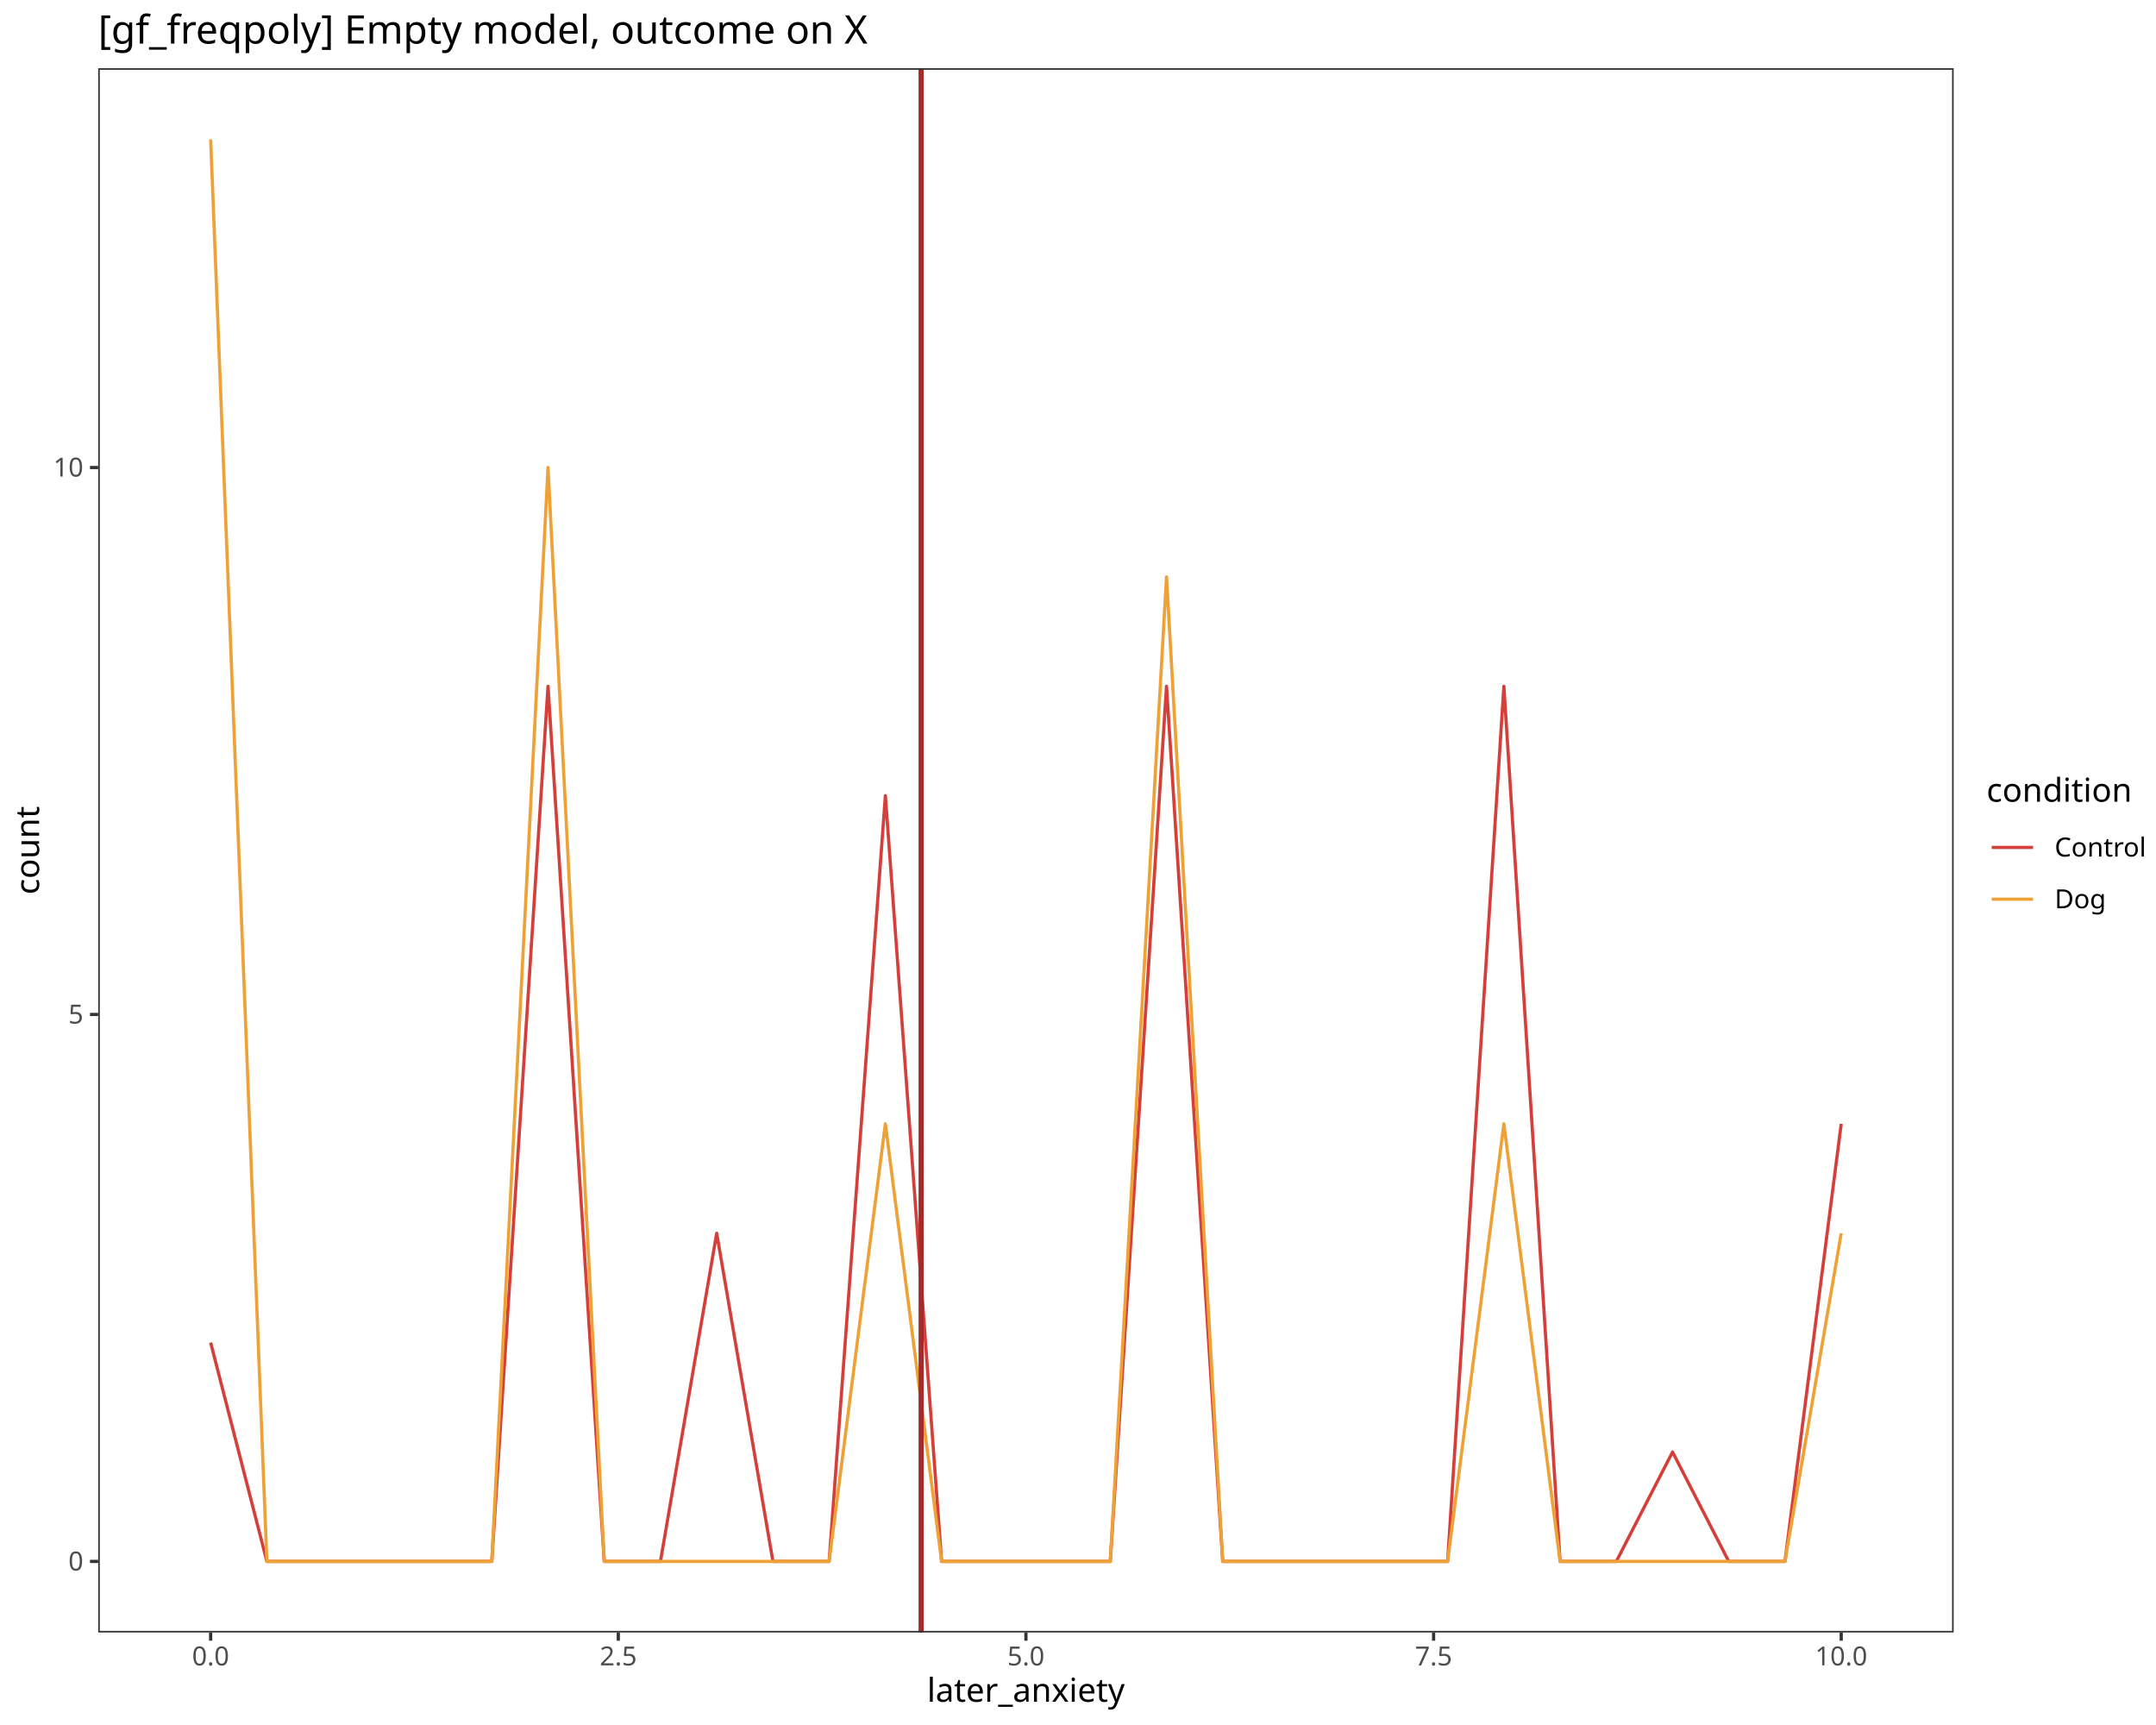
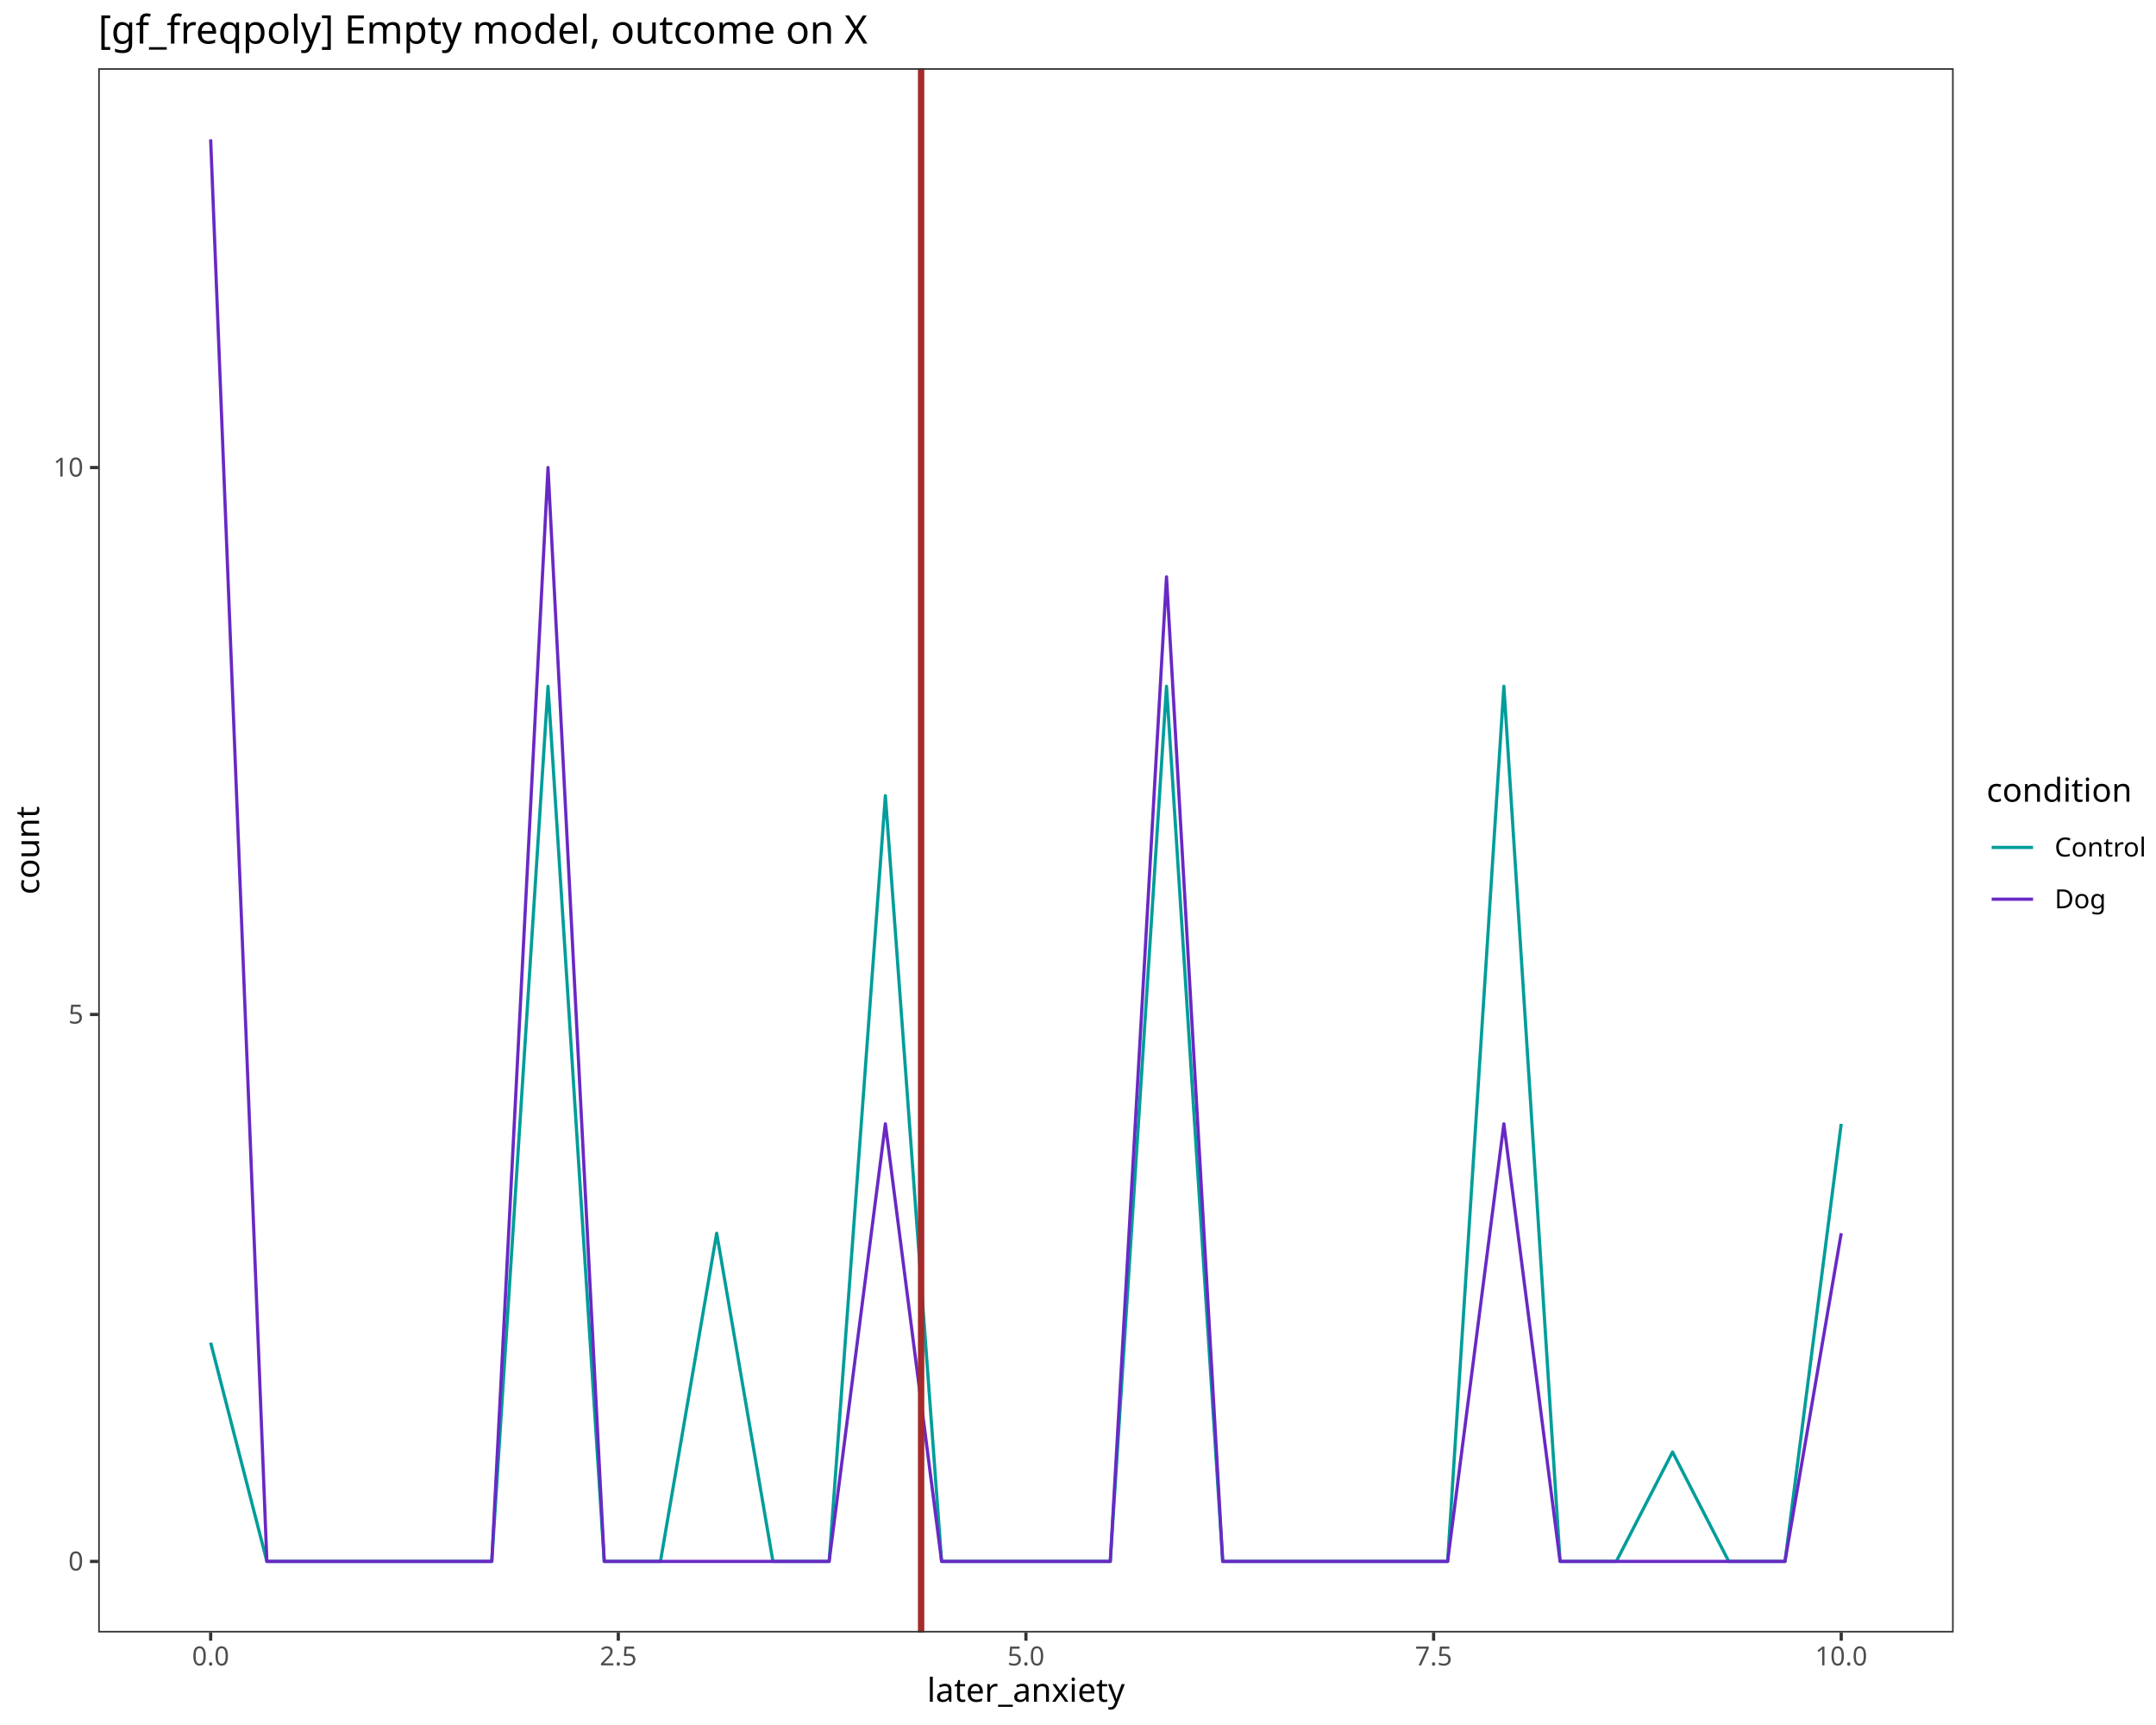
<svg xmlns="http://www.w3.org/2000/svg" class="svglite" data-engine-version="2.0" width="720.00pt" height="576.00pt" viewBox="0 0 720.00 576.00">
  <defs>
    <style type="text/css">
    .svglite line, .svglite polyline, .svglite polygon, .svglite path, .svglite rect, .svglite circle {
      fill: none;
      stroke: #000000;
      stroke-linecap: round;
      stroke-linejoin: round;
      stroke-miterlimit: 10.00;
    }
  </style>
  </defs>
  <rect width="100%" height="100%" style="stroke: none; fill: #FFFFFF;" />
  <defs>
    <clipPath id="cpMC4wMHw3MjAuMDB8MC4wMHw1NzYuMDA=">
      <rect x="0.00" y="0.00" width="720.00" height="576.00" />
    </clipPath>
  </defs>
  <g clip-path="url(#cpMC4wMHw3MjAuMDB8MC4wMHw1NzYuMDA=)">
    <rect x="0.00" y="0.00" width="720.00" height="576.00" style="stroke-width: 1.07; stroke: #FFFFFF; fill: #FFFFFF;" />
  </g>
  <defs>
    <clipPath id="cpMzIuNzl8NjUyLjQzfDIyLjc4fDU0NS4xMQ==">
      <rect x="32.79" y="22.78" width="619.64" height="522.33" />
    </clipPath>
  </defs>
  <g clip-path="url(#cpMzIuNzl8NjUyLjQzfDIyLjc4fDU0NS4xMQ==)">
    <rect x="32.79" y="22.78" width="619.64" height="522.33" style="stroke-width: 1.07; stroke: none; fill: #FFFFFF;" />
-     <polyline points="70.35,448.32 89.12,521.37 107.90,521.37 126.68,521.37 145.46,521.37 164.23,521.37 183.01,229.16 201.79,521.37 220.56,521.37 239.34,411.79 258.12,521.37 276.89,521.37 295.67,265.68 314.45,521.37 333.22,521.37 352.00,521.37 370.78,521.37 389.56,229.16 408.33,521.37 427.11,521.37 445.89,521.37 464.66,521.37 483.44,521.37 502.22,229.16 520.99,521.37 539.77,521.37 558.55,484.84 577.32,521.37 596.10,521.37 614.88,375.26 " style="stroke-width: 1.07; stroke: #D43F3A; stroke-linecap: butt;" />
-     <polyline points="70.35,46.53 89.12,521.37 107.90,521.37 126.68,521.37 145.46,521.37 164.23,521.37 183.01,156.11 201.79,521.37 220.56,521.37 239.34,521.37 258.12,521.37 276.89,521.37 295.67,375.26 314.45,521.37 333.22,521.37 352.00,521.37 370.78,521.37 389.56,192.63 408.33,521.37 427.11,521.37 445.89,521.37 464.66,521.37 483.44,521.37 502.22,375.26 520.99,521.37 539.77,521.37 558.55,521.37 577.32,521.37 596.10,521.37 614.88,411.79 " style="stroke-width: 1.07; stroke: #EEA236; stroke-linecap: butt;" />
-     <line x1="307.61" y1="545.11" x2="307.61" y2="22.78" style="stroke-width: 1.71; stroke: #A52A2A; stroke-linecap: butt;" />
+     <polyline points="70.35,448.32 89.12,521.37 107.90,521.37 126.68,521.37 145.46,521.37 164.23,521.37 183.01,229.16 201.79,521.37 220.56,521.37 239.34,411.79 258.12,521.37 276.89,521.37 295.67,265.68 314.45,521.37 333.22,521.37 352.00,521.37 370.78,521.37 389.56,229.16 408.33,521.37 427.11,521.37 445.89,521.37 464.66,521.37 483.44,521.37 502.22,229.16 520.99,521.37 539.77,521.37 558.55,484.84 577.32,521.37 596.10,521.37 614.88,375.26 " style="stroke-width: 1.07; stroke: #009D9A; stroke-linecap: butt;" />
+     <polyline points="70.35,46.53 89.12,521.37 107.90,521.37 126.68,521.37 145.46,521.37 164.23,521.37 183.01,156.11 201.79,521.37 220.56,521.37 239.34,521.37 258.12,521.37 276.89,521.37 295.67,375.26 314.45,521.37 333.22,521.37 352.00,521.37 370.78,521.37 389.56,192.63 408.33,521.37 427.11,521.37 445.89,521.37 464.66,521.37 483.44,521.37 502.22,375.26 520.99,521.37 539.77,521.37 558.55,521.37 577.32,521.37 596.10,521.37 614.88,411.79 " style="stroke-width: 1.07; stroke: #6929C4; stroke-linecap: butt;" />
+     <line x1="307.61" y1="545.11" x2="307.61" y2="22.78" style="stroke-width: 2.13; stroke: #A52A2A; stroke-linecap: butt;" />
    <rect x="32.79" y="22.78" width="619.64" height="522.33" style="stroke-width: 1.07; stroke: #333333;" />
  </g>
  <g clip-path="url(#cpMC4wMHw3MjAuMDB8MC4wMHw1NzYuMDA=)">
    <text x="27.86" y="524.40" text-anchor="end" style="font-size: 8.80px; fill: #4D4D4D; font-family: sans;" textLength="4.89px" lengthAdjust="spacingAndGlyphs">0</text>
    <text x="27.86" y="341.77" text-anchor="end" style="font-size: 8.80px; fill: #4D4D4D; font-family: sans;" textLength="4.89px" lengthAdjust="spacingAndGlyphs">5</text>
    <text x="27.86" y="159.13" text-anchor="end" style="font-size: 8.80px; fill: #4D4D4D; font-family: sans;" textLength="9.79px" lengthAdjust="spacingAndGlyphs">10</text>
    <polyline points="30.05,521.37 32.79,521.37 " style="stroke-width: 1.07; stroke: #333333; stroke-linecap: butt;" />
    <polyline points="30.05,338.74 32.79,338.74 " style="stroke-width: 1.07; stroke: #333333; stroke-linecap: butt;" />
    <polyline points="30.05,156.11 32.79,156.11 " style="stroke-width: 1.07; stroke: #333333; stroke-linecap: butt;" />
    <polyline points="70.35,547.85 70.35,545.11 " style="stroke-width: 1.07; stroke: #333333; stroke-linecap: butt;" />
    <polyline points="206.48,547.85 206.48,545.11 " style="stroke-width: 1.07; stroke: #333333; stroke-linecap: butt;" />
    <polyline points="342.61,547.85 342.61,545.11 " style="stroke-width: 1.07; stroke: #333333; stroke-linecap: butt;" />
    <polyline points="478.75,547.85 478.75,545.11 " style="stroke-width: 1.07; stroke: #333333; stroke-linecap: butt;" />
    <polyline points="614.88,547.85 614.88,545.11 " style="stroke-width: 1.07; stroke: #333333; stroke-linecap: butt;" />
    <text x="70.35" y="556.10" text-anchor="middle" style="font-size: 8.80px; fill: #4D4D4D; font-family: sans;" textLength="12.23px" lengthAdjust="spacingAndGlyphs">0.0</text>
    <text x="206.48" y="556.10" text-anchor="middle" style="font-size: 8.80px; fill: #4D4D4D; font-family: sans;" textLength="12.23px" lengthAdjust="spacingAndGlyphs">2.5</text>
    <text x="342.61" y="556.10" text-anchor="middle" style="font-size: 8.80px; fill: #4D4D4D; font-family: sans;" textLength="12.23px" lengthAdjust="spacingAndGlyphs">5.0</text>
    <text x="478.75" y="556.10" text-anchor="middle" style="font-size: 8.80px; fill: #4D4D4D; font-family: sans;" textLength="12.23px" lengthAdjust="spacingAndGlyphs">7.5</text>
    <text x="614.88" y="556.10" text-anchor="middle" style="font-size: 8.80px; fill: #4D4D4D; font-family: sans;" textLength="17.13px" lengthAdjust="spacingAndGlyphs">10.0</text>
    <text x="342.61" y="568.24" text-anchor="middle" style="font-size: 11.00px; font-family: sans;" textLength="62.38px" lengthAdjust="spacingAndGlyphs">later_anxiety</text>
    <text transform="translate(13.05,283.95) rotate(-90)" text-anchor="middle" style="font-size: 11.00px; font-family: sans;" textLength="26.91px" lengthAdjust="spacingAndGlyphs">count</text>
    <rect x="663.39" y="259.00" width="51.13" height="49.89" style="stroke-width: 1.07; stroke: none; fill: #FFFFFF;" />
    <text x="663.39" y="267.71" style="font-size: 11.00px; font-family: sans;" textLength="44.04px" lengthAdjust="spacingAndGlyphs">condition</text>
    <rect x="663.39" y="274.33" width="17.28" height="17.28" style="stroke-width: 1.07; stroke: none; fill: #FFFFFF;" />
-     <line x1="665.12" y1="282.97" x2="678.94" y2="282.97" style="stroke-width: 1.07; stroke: #D43F3A; stroke-linecap: butt;" />
+     <line x1="665.12" y1="282.97" x2="678.94" y2="282.97" style="stroke-width: 1.07; stroke: #009D9A; stroke-linecap: butt;" />
    <rect x="663.39" y="291.61" width="17.28" height="17.28" style="stroke-width: 1.07; stroke: none; fill: #FFFFFF;" />
-     <line x1="665.12" y1="300.25" x2="678.94" y2="300.25" style="stroke-width: 1.07; stroke: #EEA236; stroke-linecap: butt;" />
+     <line x1="665.12" y1="300.25" x2="678.94" y2="300.25" style="stroke-width: 1.07; stroke: #6929C4; stroke-linecap: butt;" />
    <text x="686.15" y="286.00" style="font-size: 8.80px; font-family: sans;" textLength="28.37px" lengthAdjust="spacingAndGlyphs">Control</text>
    <text x="686.15" y="303.28" style="font-size: 8.80px; font-family: sans;" textLength="16.15px" lengthAdjust="spacingAndGlyphs">Dog</text>
    <text x="32.79" y="14.56" style="font-size: 13.20px; font-family: sans;" textLength="242.16px" lengthAdjust="spacingAndGlyphs">[gf_freqpoly] Empty model, outcome on X</text>
  </g>
</svg>
